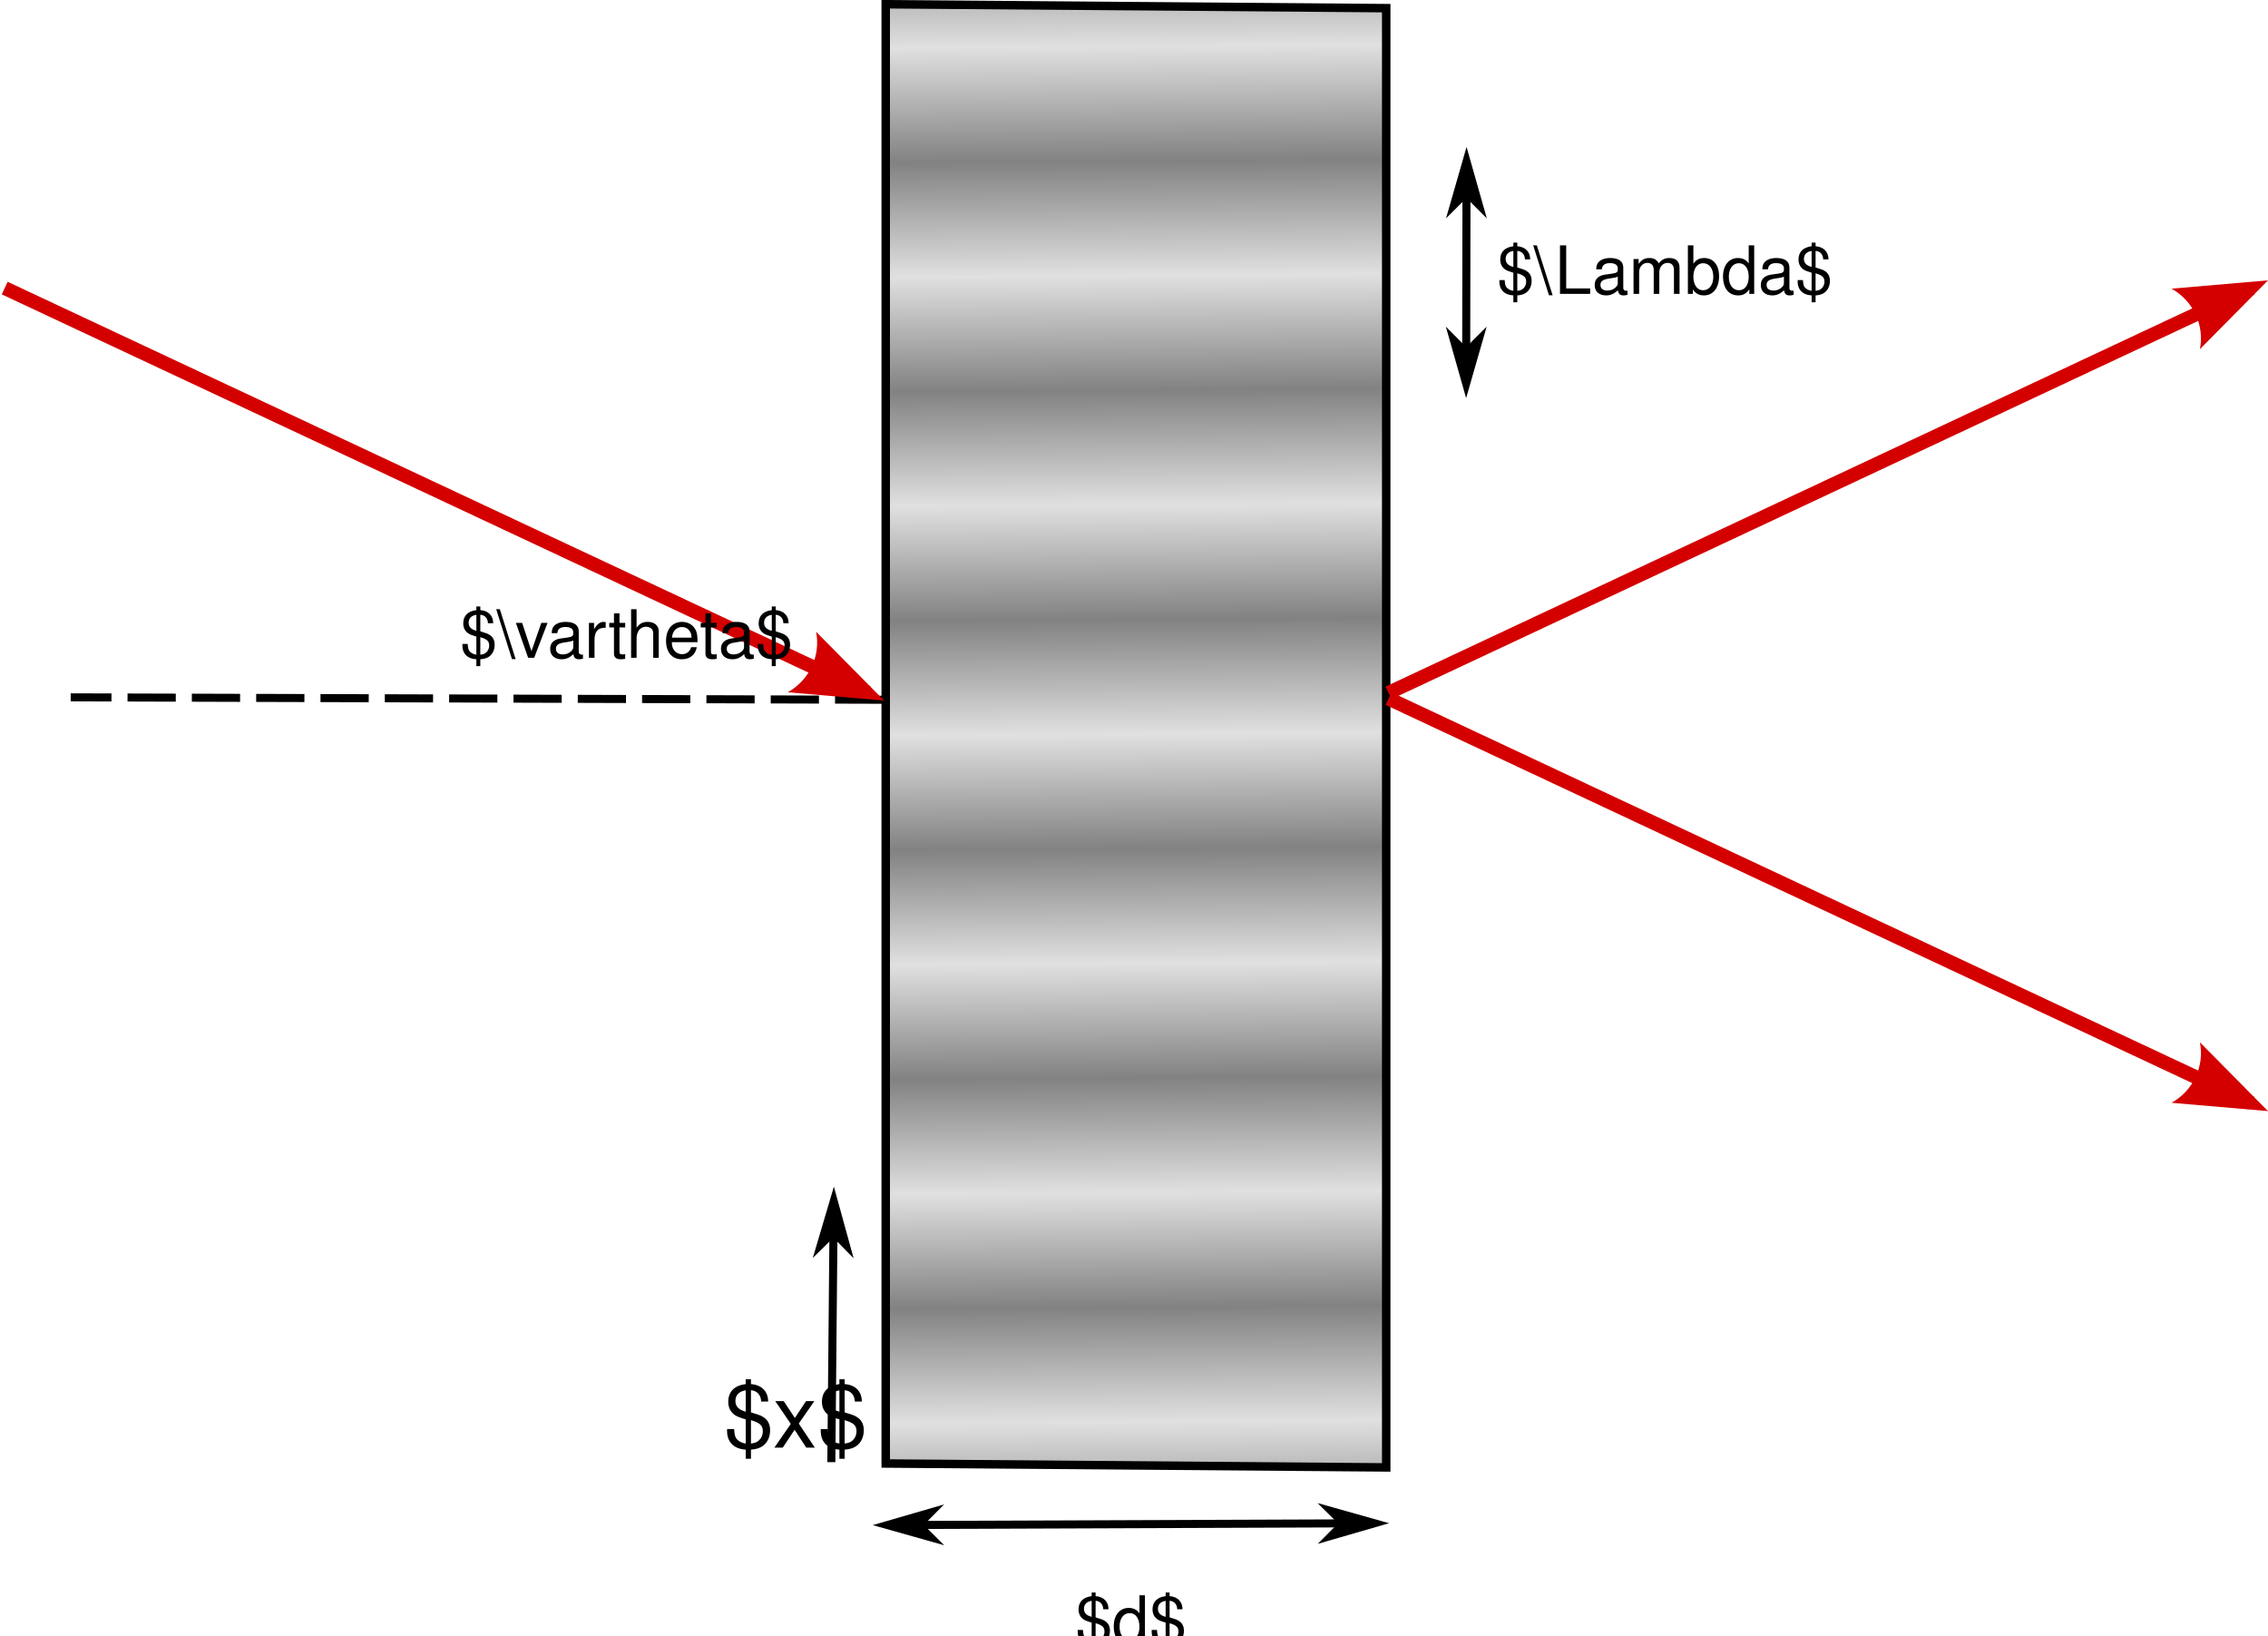
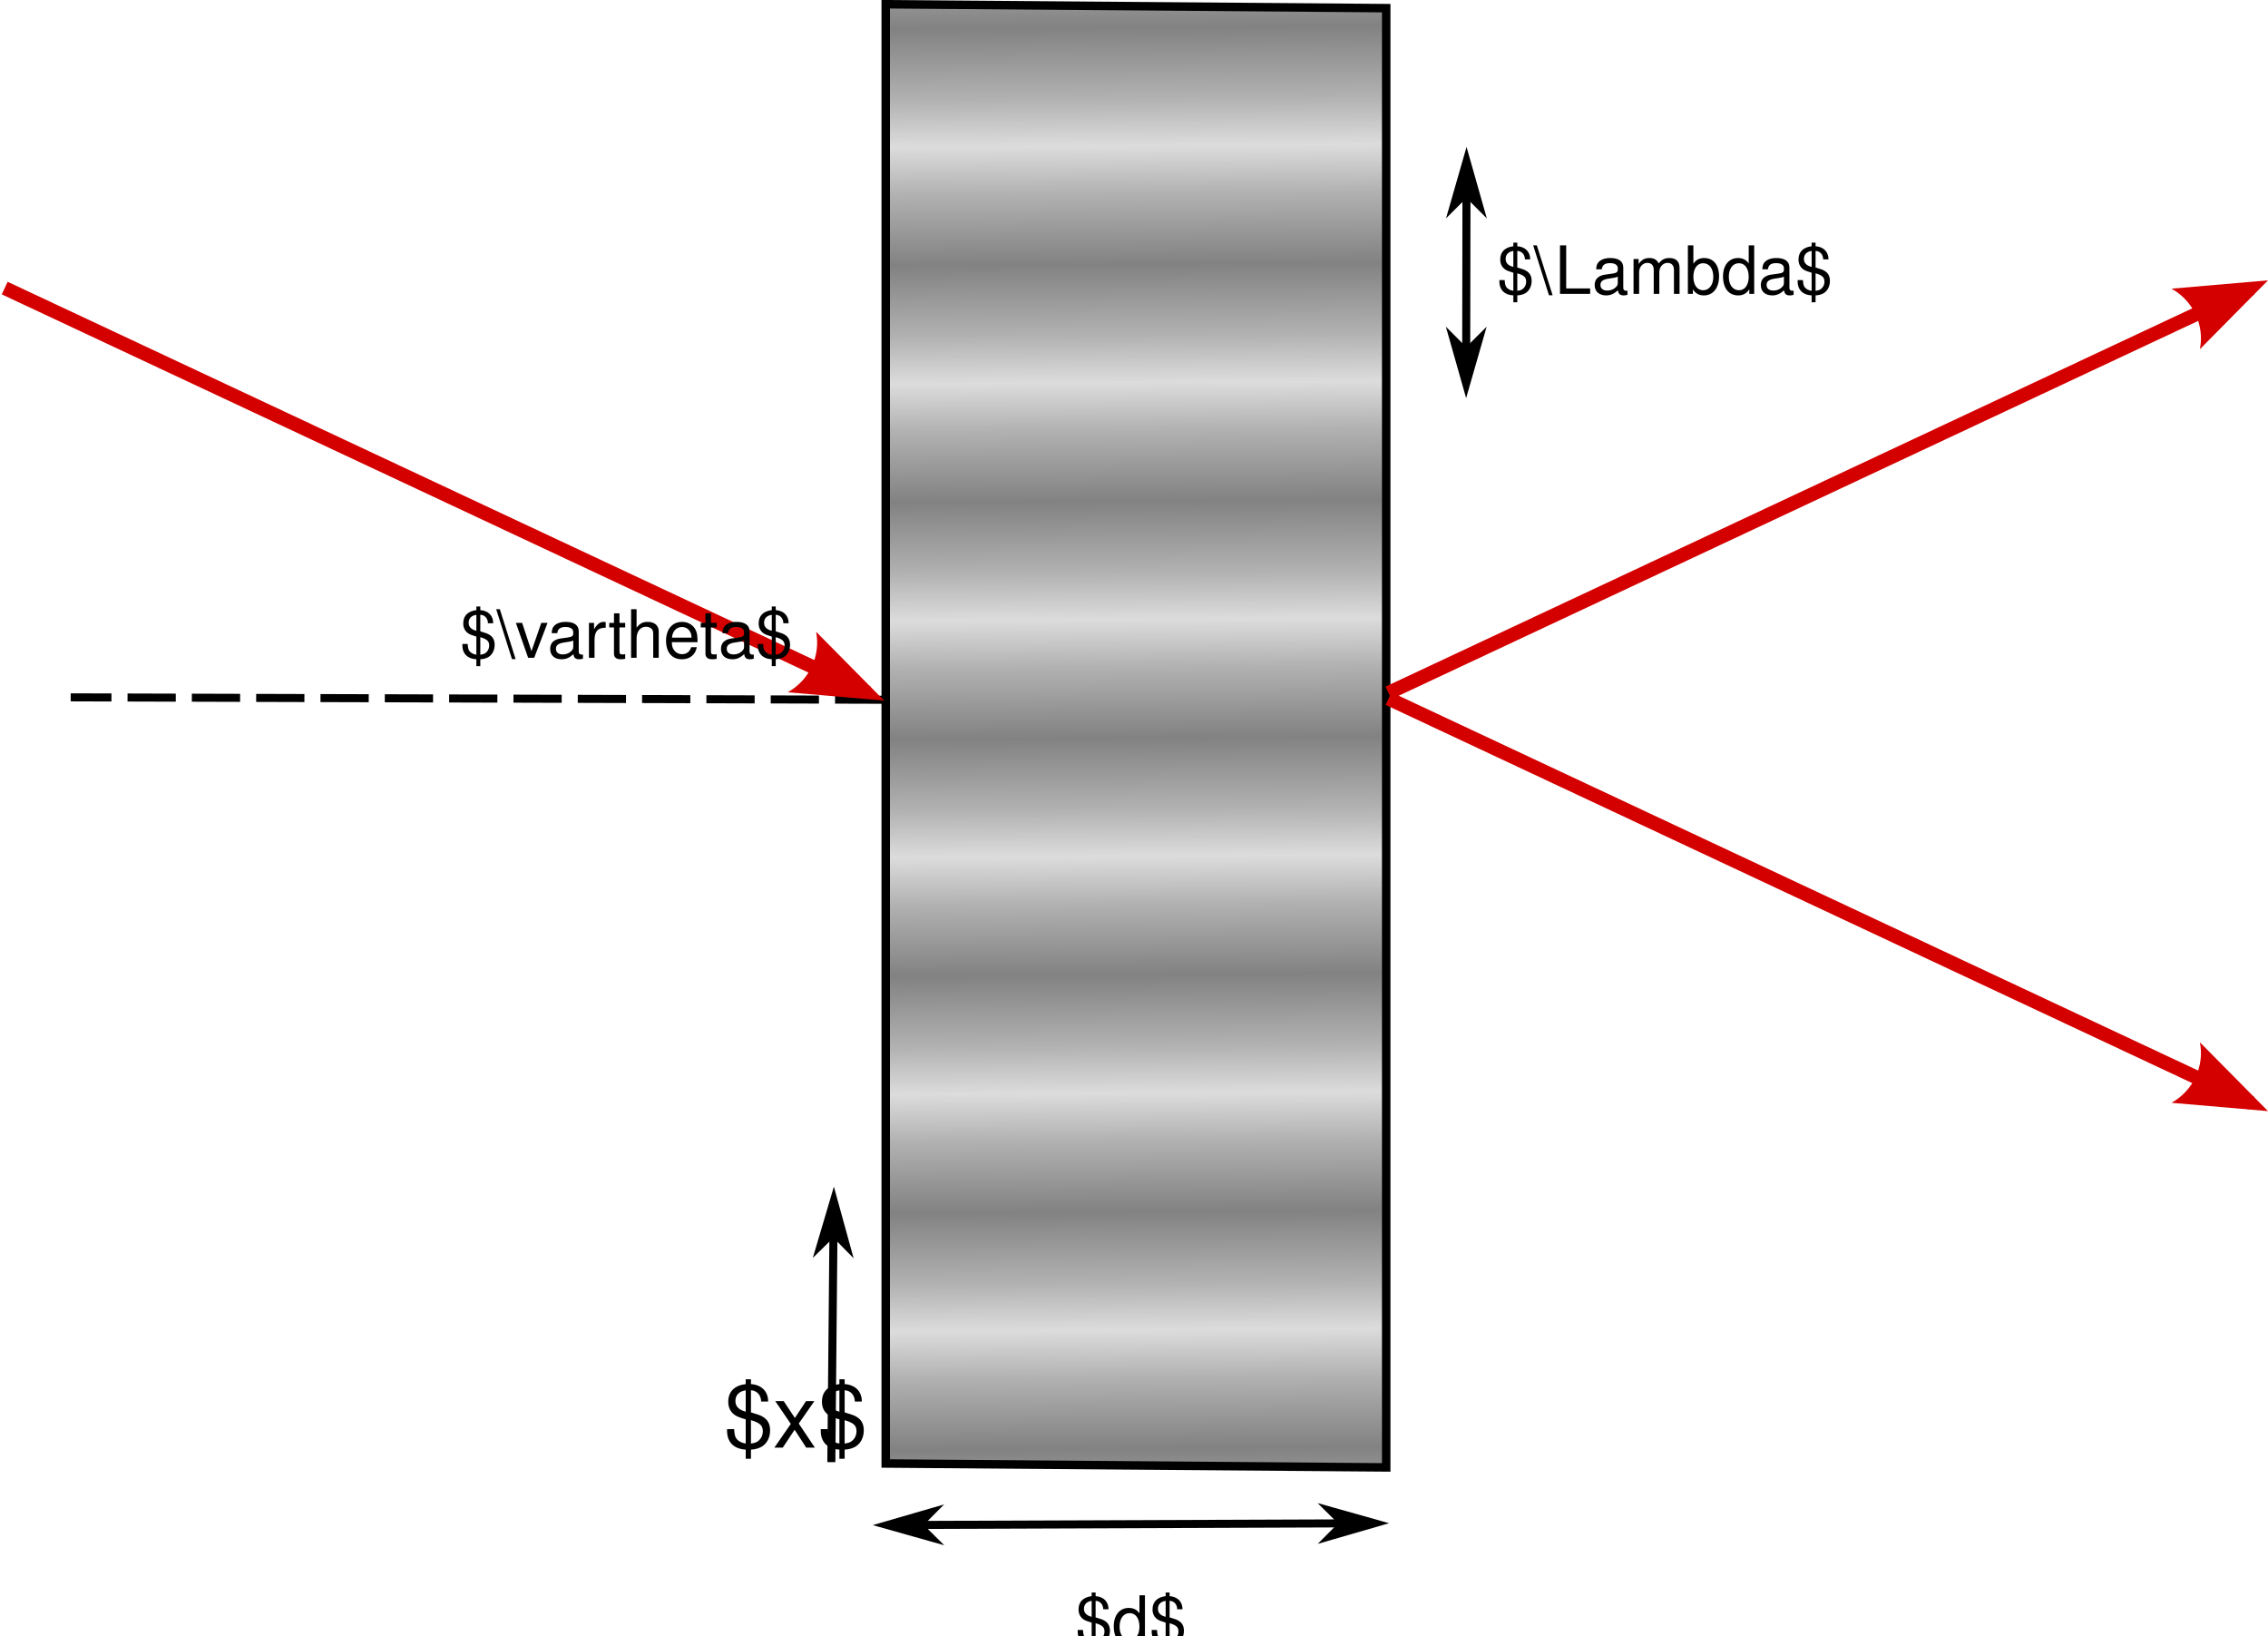
<svg xmlns="http://www.w3.org/2000/svg" xmlns:ns1="http://www.openswatchbook.org/uri/2009/osb" xmlns:xlink="http://www.w3.org/1999/xlink" width="818.079" height="589.833" id="svg2" version="1.1">
  <defs id="defs4">
    <linearGradient id="linearGradient3885">
-       <stop id="stop3887" offset="0" style="stop-color:#828282;stop-opacity:1;" />
-       <stop id="stop3889" offset="1" style="stop-color:#e0e0e0;stop-opacity:1;" />
+       <stop style="stop-color:#dcdcdc;stop-opacity:1" offset="0" id="stop3889" />
+       <stop id="stop4341" offset="0.405" style="stop-color:#b1b1b1;stop-opacity:1;" />
+       <stop style="stop-color:#828282;stop-opacity:1;" offset="1" id="stop3887" />
    </linearGradient>
    <linearGradient id="linearGradient3875">
      <stop style="stop-color:#9c9c9c;stop-opacity:1;" offset="0" id="stop3877" />
      <stop style="stop-color:#e0e0e0;stop-opacity:1;" offset="1" id="stop3879" />
    </linearGradient>
    <linearGradient id="linearGradient7780" ns1:paint="solid">
      <stop style="stop-color:#afafaf;stop-opacity:1;" offset="0" id="stop7782" />
    </linearGradient>
    <marker orient="auto" refY="0" refX="0" id="Arrow1Mend" style="overflow:visible">
      <path id="path3883" d="M 0,0 5,-5 -12.5,0 5,5 0,0 z" style="fill-rule:evenodd;stroke:#000000;stroke-width:1pt" transform="matrix(-0.4,0,0,-0.4,-4,0)" />
    </marker>
    <marker orient="auto" refY="0" refX="0" id="Arrow1Mstart" style="overflow:visible">
      <path id="path3880" d="M 0,0 5,-5 -12.5,0 5,5 0,0 z" style="fill-rule:evenodd;stroke:#000000;stroke-width:1pt" transform="matrix(0.4,0,0,0.4,4,0)" />
    </marker>
    <marker orient="auto" refY="0" refX="0" id="Arrow1Sstart" style="overflow:visible">
      <path id="path3886" d="M 0,0 5,-5 -12.5,0 5,5 0,0 z" style="fill-rule:evenodd;stroke:#000000;stroke-width:1pt" transform="matrix(0.2,0,0,0.2,1.2,0)" />
    </marker>
    <marker orient="auto" refY="0" refX="0" id="Arrow2Mend" style="overflow:visible">
      <path id="path3999" style="fill-rule:evenodd;stroke-width:0.625;stroke-linejoin:round" d="M 8.719,4.034 -2.207,0.016 8.719,-4.002 c -1.745,2.372 -1.735,5.617 -6e-7,8.035 z" transform="scale(-0.6,-0.6)" />
    </marker>
    <marker orient="auto" refY="0" refX="0" id="Arrow1Mstart-3" style="overflow:visible">
      <path id="path3880-6" d="M 0,0 5,-5 -12.5,0 5,5 0,0 z" style="fill-rule:evenodd;stroke:#000000;stroke-width:1pt" transform="matrix(0.4,0,0,0.4,4,0)" />
    </marker>
    <marker orient="auto" refY="0" refX="0" id="Arrow1Mend-7" style="overflow:visible">
      <path id="path3883-5" d="M 0,0 5,-5 -12.5,0 5,5 0,0 z" style="fill-rule:evenodd;stroke:#000000;stroke-width:1pt" transform="matrix(-0.4,0,0,-0.4,-4,0)" />
    </marker>
    <marker orient="auto" refY="0" refX="0" id="Arrow2Mend-3" style="overflow:visible">
      <path id="path3999-6" style="fill-rule:evenodd;stroke-width:0.625;stroke-linejoin:round" d="M 8.719,4.034 -2.207,0.016 8.719,-4.002 c -1.745,2.372 -1.735,5.617 -6e-7,8.035 z" transform="scale(-0.6,-0.6)" />
    </marker>
    <marker orient="auto" refY="0" refX="0" id="Arrow2Mend-35" style="overflow:visible">
      <path id="path3999-62" style="fill-rule:evenodd;stroke-width:0.625;stroke-linejoin:round" d="M 8.719,4.034 -2.207,0.016 8.719,-4.002 c -1.745,2.372 -1.735,5.617 -6e-7,8.035 z" transform="scale(-0.6,-0.6)" />
    </marker>
-     <linearGradient xlink:href="#linearGradient3885" id="linearGradient3883" x1="102.98" y1="497.772" x2="103.556" y2="539.09" gradientUnits="userSpaceOnUse" spreadMethod="reflect" gradientTransform="matrix(0.9497606,0,0,1.000151,0.2643895,-0.0836049)" />
+     <linearGradient xlink:href="#linearGradient3885" id="linearGradient3883" x1="102.98" y1="497.772" x2="103.556" y2="540.465" gradientUnits="userSpaceOnUse" spreadMethod="reflect" gradientTransform="matrix(0.9497606,0,0,1.000151,0.2643895,-0.0836049)" />
    <marker orient="auto" refY="0" refX="0" id="Arrow2Mend-2" style="overflow:visible">
      <path id="path3999-7" style="fill-rule:evenodd;stroke-width:0.625;stroke-linejoin:round" d="M 8.719,4.034 -2.207,0.016 8.719,-4.002 c -1.745,2.372 -1.735,5.617 -6e-7,8.035 z" transform="scale(-0.6,-0.6)" />
    </marker>
  </defs>
  <g id="layer1" transform="translate(313.4722,-275.1529)">
    <rect style="fill:url(#linearGradient3883);fill-opacity:1;stroke:#000000;stroke-width:3.057;stroke-miterlimit:4;stroke-opacity:1;stroke-dasharray:none" id="rect3099-2" width="180.532" height="526.259" x="6.015" y="276.635" transform="matrix(0.9999694,0.00782133,0,1,0,0)" />
    <path style="fill:none;stroke:#000000;stroke-width:2.9;stroke-linecap:butt;stroke-linejoin:miter;stroke-miterlimit:4;stroke-opacity:1;stroke-dasharray:none;marker-start:url(#Arrow1Mstart-3);marker-end:url(#Arrow1Mend-7)" d="M 7.04,825.141 181.865,824.495" id="path3019" />
    <path style="fill:none;stroke:#000000;stroke-width:2.9;stroke-linecap:butt;stroke-linejoin:miter;stroke-miterlimit:4;stroke-dasharray:none;stroke-opacity:1;marker-end:url(#Arrow1Mend-7)" d="m -13.607,802.452 0.87,-93.638" id="path3019-5" />
    <path style="fill:none;stroke:#000000;stroke-width:2.9;stroke-linecap:butt;stroke-linejoin:miter;stroke-miterlimit:4;stroke-opacity:1;stroke-dasharray:none;marker-start:url(#Arrow1Mstart-3);marker-end:url(#Arrow1Mend-7)" d="m 215.377,413.013 0.132,-79.159" id="path3019-5-1" />
    <g id="g3897-3" transform="matrix(1,0,0,-1,400.7357,1306.875)" style="fill:#d40000">
      <g transform="translate(-491.3014,20.92314)" style="fill:#d40000" id="g4412-7-6">
        <g id="g7794-7" style="fill:#d40000">
          <path d="m 560.377,613.092 34.795,-2.998 -24.563,24.826 c 1.721,-8.666 -2.439,-17.469 -10.232,-21.827 z" style="fill:#d40000;fill-rule:evenodd;stroke-width:0.625;stroke-linejoin:round" id="path4418-8-5" />
          <path style="font-size:medium;font-style:normal;font-variant:normal;font-weight:normal;font-stretch:normal;text-indent:0;text-align:start;text-decoration:none;line-height:normal;letter-spacing:normal;word-spacing:normal;text-transform:none;direction:ltr;block-progression:tb;writing-mode:lr-tb;text-anchor:start;baseline-shift:baseline;color:#000000;fill:#d40000;fill-opacity:1;fill-rule:nonzero;stroke:none;stroke-width:5;marker:none;visibility:visible;display:inline;overflow:visible;enable-background:accumulate;font-family:Sans;-inkscape-font-specification:Sans" d="M 588.125,610.688 276.875,756.594 279,761.125 590.25,615.219 588.125,610.688 z" id="path3964-8-3" />
        </g>
      </g>
    </g>
    <g id="g3897-3-5" transform="translate(400.7357,-254.759)" style="fill:#d40000">
      <g transform="translate(-491.3014,20.92314)" style="fill:#d40000" id="g4412-7-6-6">
        <g id="g7794-7-2" style="fill:#d40000">
          <path d="m 560.377,613.092 34.795,-2.998 -24.563,24.826 c 1.721,-8.666 -2.439,-17.469 -10.232,-21.827 z" style="fill:#d40000;fill-rule:evenodd;stroke-width:0.625;stroke-linejoin:round" id="path4418-8-5-9" />
          <path style="font-size:medium;font-style:normal;font-variant:normal;font-weight:normal;font-stretch:normal;text-indent:0;text-align:start;text-decoration:none;line-height:normal;letter-spacing:normal;word-spacing:normal;text-transform:none;direction:ltr;block-progression:tb;writing-mode:lr-tb;text-anchor:start;baseline-shift:baseline;color:#000000;fill:#d40000;fill-opacity:1;fill-rule:nonzero;stroke:none;stroke-width:5;marker:none;visibility:visible;display:inline;overflow:visible;enable-background:accumulate;font-family:Sans;-inkscape-font-specification:Sans" d="M 588.125,610.688 276.875,756.594 279,761.125 590.25,615.219 588.125,610.688 z" id="path3964-8-3-1" />
        </g>
      </g>
    </g>
    <path style="fill:none;stroke:#000000;stroke-width:2.9;stroke-linecap:butt;stroke-linejoin:miter;stroke-miterlimit:4;stroke-dasharray:17.4, 5.8;stroke-dashoffset:0;stroke-opacity:1;marker-end:none" d="m 5.131,527.509 -293.105,-0.87" id="path3019-5-9" />
    <g id="g3897-3-3" transform="matrix(1,0,0,-1,-98.41206,1158.827)" style="fill:#d40000">
      <g transform="translate(-491.3014,20.92314)" style="fill:#d40000" id="g4412-7-6-67">
        <g id="g7794-7-5" style="fill:#d40000">
          <path d="m 560.377,613.092 34.795,-2.998 -24.563,24.826 c 1.721,-8.666 -2.439,-17.469 -10.232,-21.827 z" style="fill:#d40000;fill-rule:evenodd;stroke-width:0.625;stroke-linejoin:round" id="path4418-8-5-3" />
          <path style="color:#000000;font-style:normal;font-variant:normal;font-weight:normal;font-stretch:normal;font-size:medium;line-height:normal;font-family:Sans;-inkscape-font-specification:Sans;text-indent:0;text-align:start;text-decoration:none;text-decoration-line:none;letter-spacing:normal;word-spacing:normal;text-transform:none;direction:ltr;block-progression:tb;writing-mode:lr-tb;baseline-shift:baseline;text-anchor:start;display:inline;overflow:visible;visibility:visible;fill:#d40000;fill-opacity:1;fill-rule:nonzero;stroke:none;stroke-width:5;marker:none;enable-background:accumulate" d="M 588.125,610.688 276.875,756.594 279,761.125 590.25,615.219 588.125,610.688 Z" id="path3964-8-3-5" />
        </g>
      </g>
    </g>
    <g id="g4326">
      <text id="text3015" y="797.208" x="-52.49" style="font-style:normal;font-variant:normal;font-weight:normal;font-stretch:normal;font-size:56px;line-height:125%;font-family:'Nimbus Sans L';-inkscape-font-specification:Sans;letter-spacing:0px;word-spacing:0px;fill:#000000;fill-opacity:1;stroke:none" xml:space="preserve">
        <tspan style="font-size:32px" y="797.208" x="-52.49" id="tspan3017">$x$</tspan>
      </text>
      <text id="text4073-2-0" y="867.962" x="74.298" style="font-style:normal;font-variant:normal;font-weight:normal;font-stretch:normal;font-size:56px;line-height:125%;font-family:'Nimbus Sans L';-inkscape-font-specification:Sans;letter-spacing:0px;word-spacing:0px;fill:#000000;fill-opacity:1;stroke:none" xml:space="preserve">
        <tspan style="font-size:24px" y="867.962" x="74.298" id="tspan4075-7-9">$d$</tspan>
      </text>
      <text id="text4073" y="381.141" x="226.402" style="font-style:normal;font-variant:normal;font-weight:normal;font-stretch:normal;font-size:56px;line-height:125%;font-family:'Nimbus Sans L';-inkscape-font-specification:Sans;letter-spacing:0px;word-spacing:0px;fill:#000000;fill-opacity:1;stroke:none" xml:space="preserve">
        <tspan style="font-size:24px" y="381.141" x="226.402" id="tspan4075">$\Lambda$</tspan>
      </text>
      <text id="text4073-2" y="512.364" x="-147.646" style="font-style:normal;font-variant:normal;font-weight:normal;font-stretch:normal;font-size:56px;line-height:125%;font-family:'Nimbus Sans L';-inkscape-font-specification:Sans;letter-spacing:0px;word-spacing:0px;fill:#000000;fill-opacity:1;stroke:none" xml:space="preserve">
        <tspan style="font-size:24px" y="512.364" x="-147.646" id="tspan4075-7">$\vartheta$</tspan>
      </text>
    </g>
  </g>
</svg>
